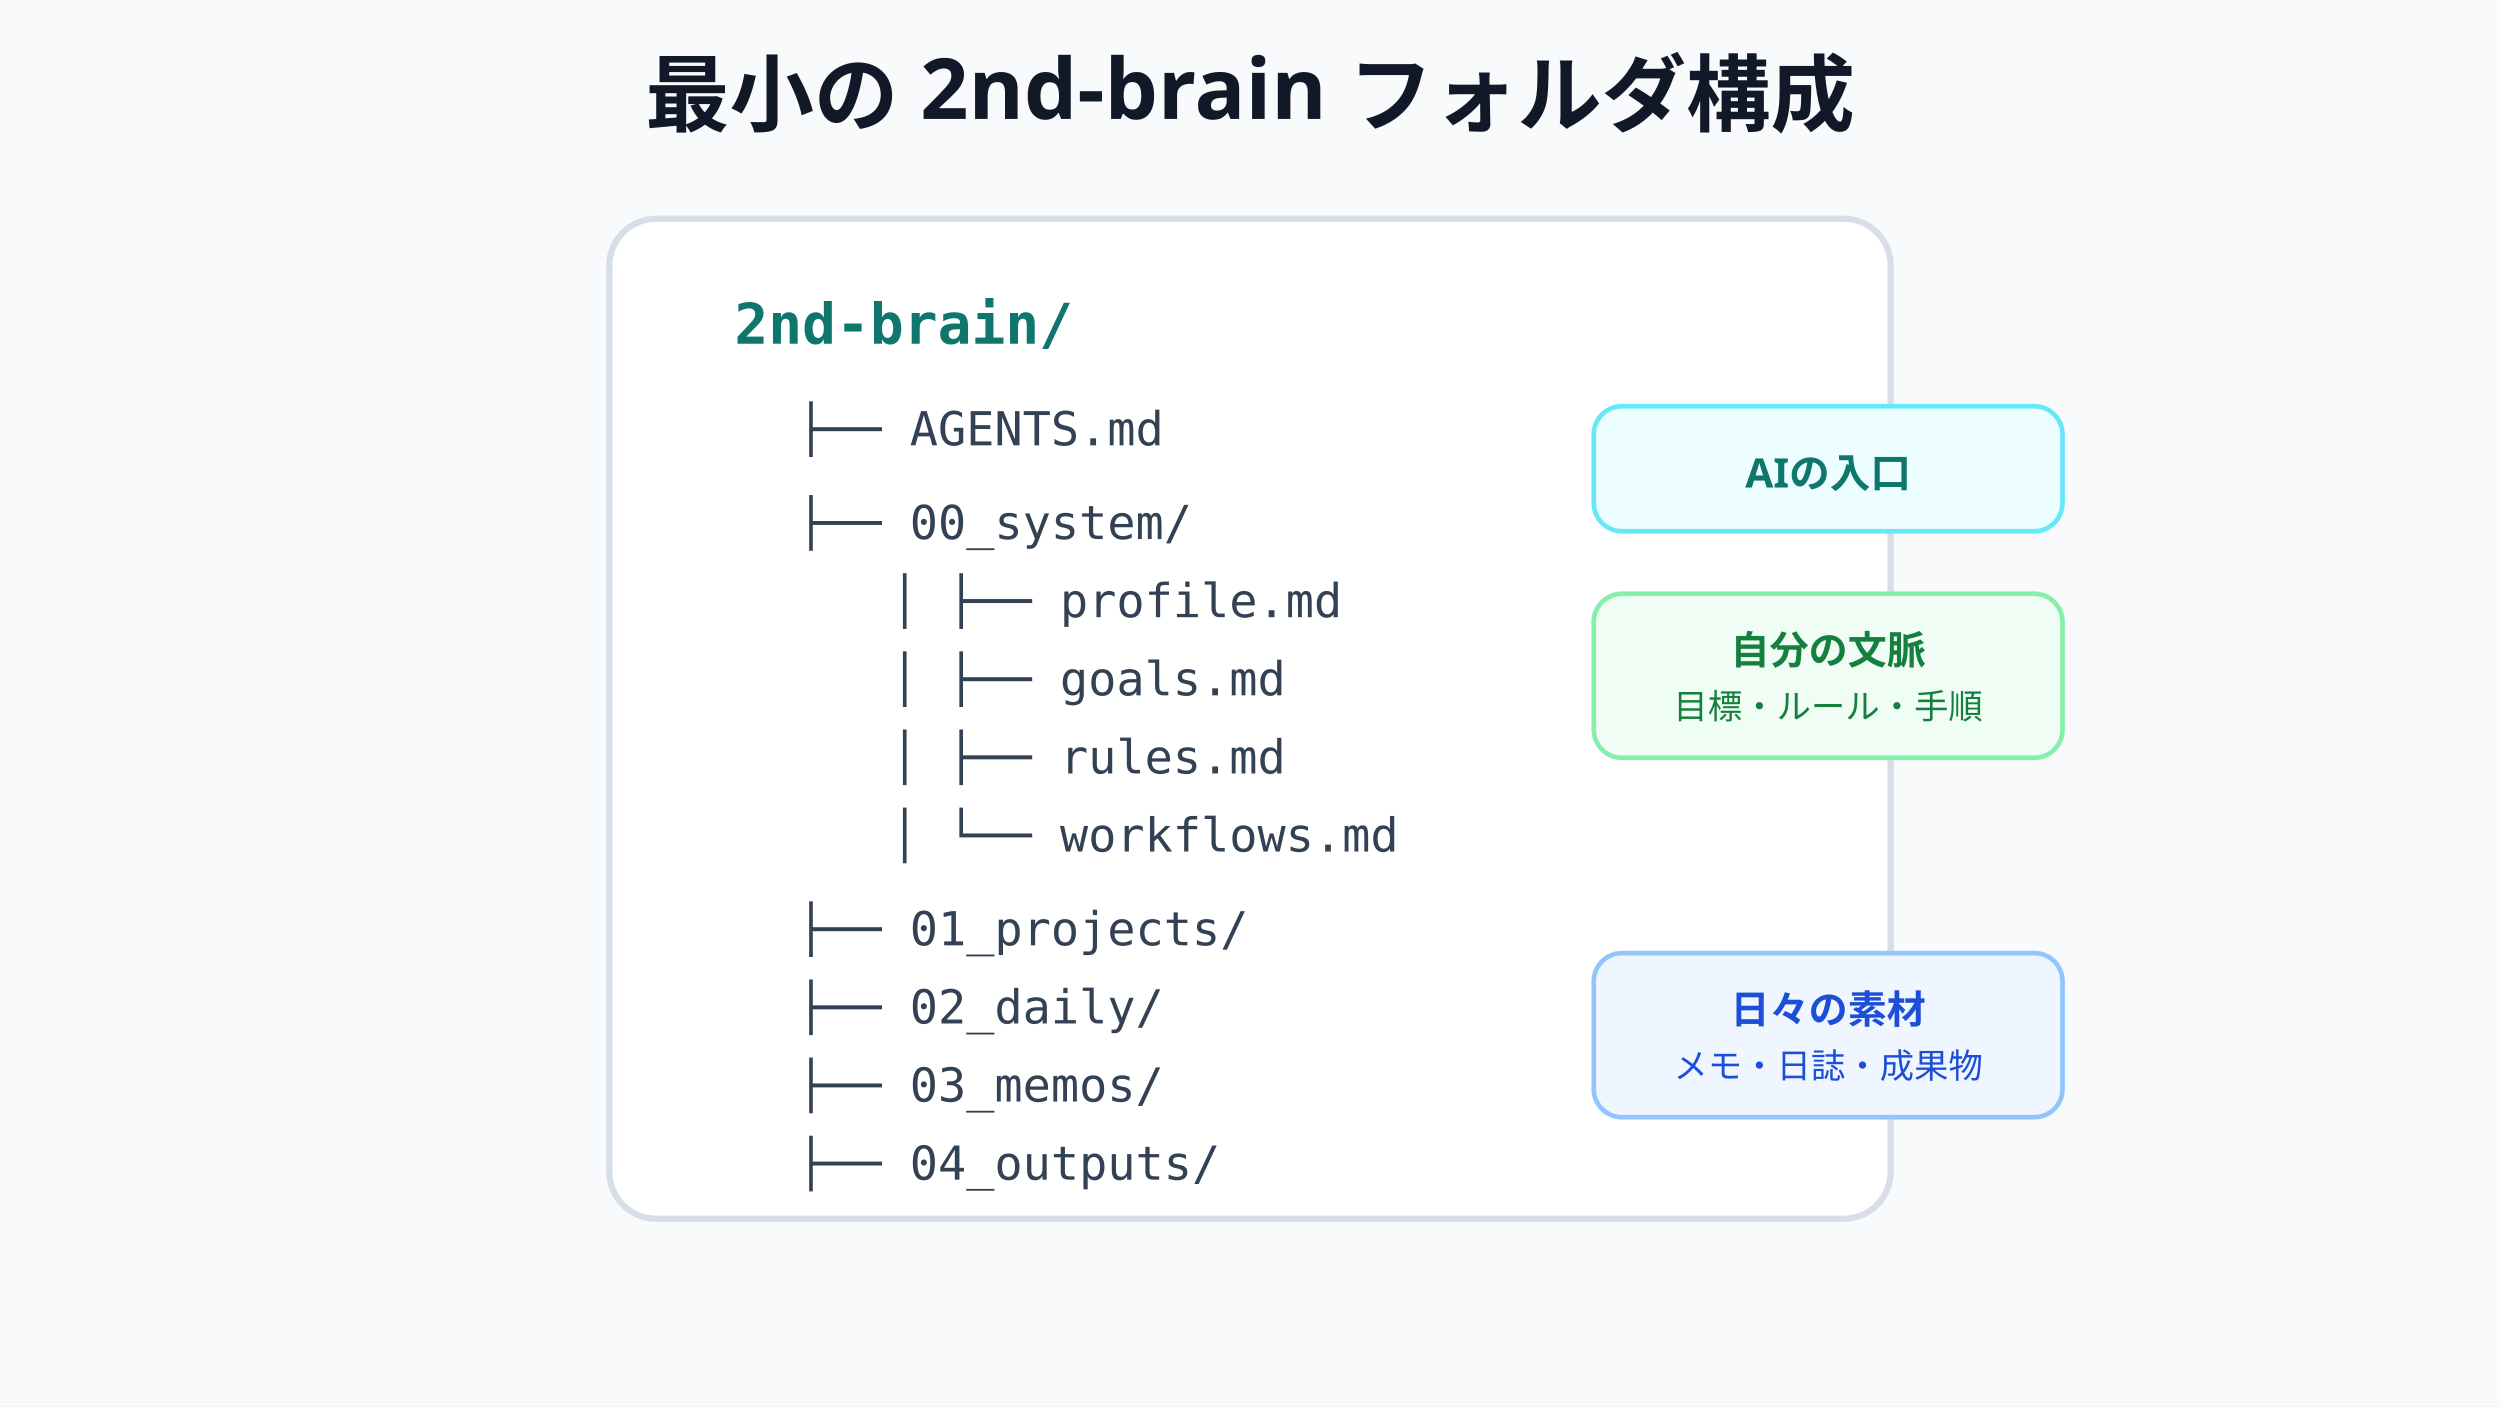
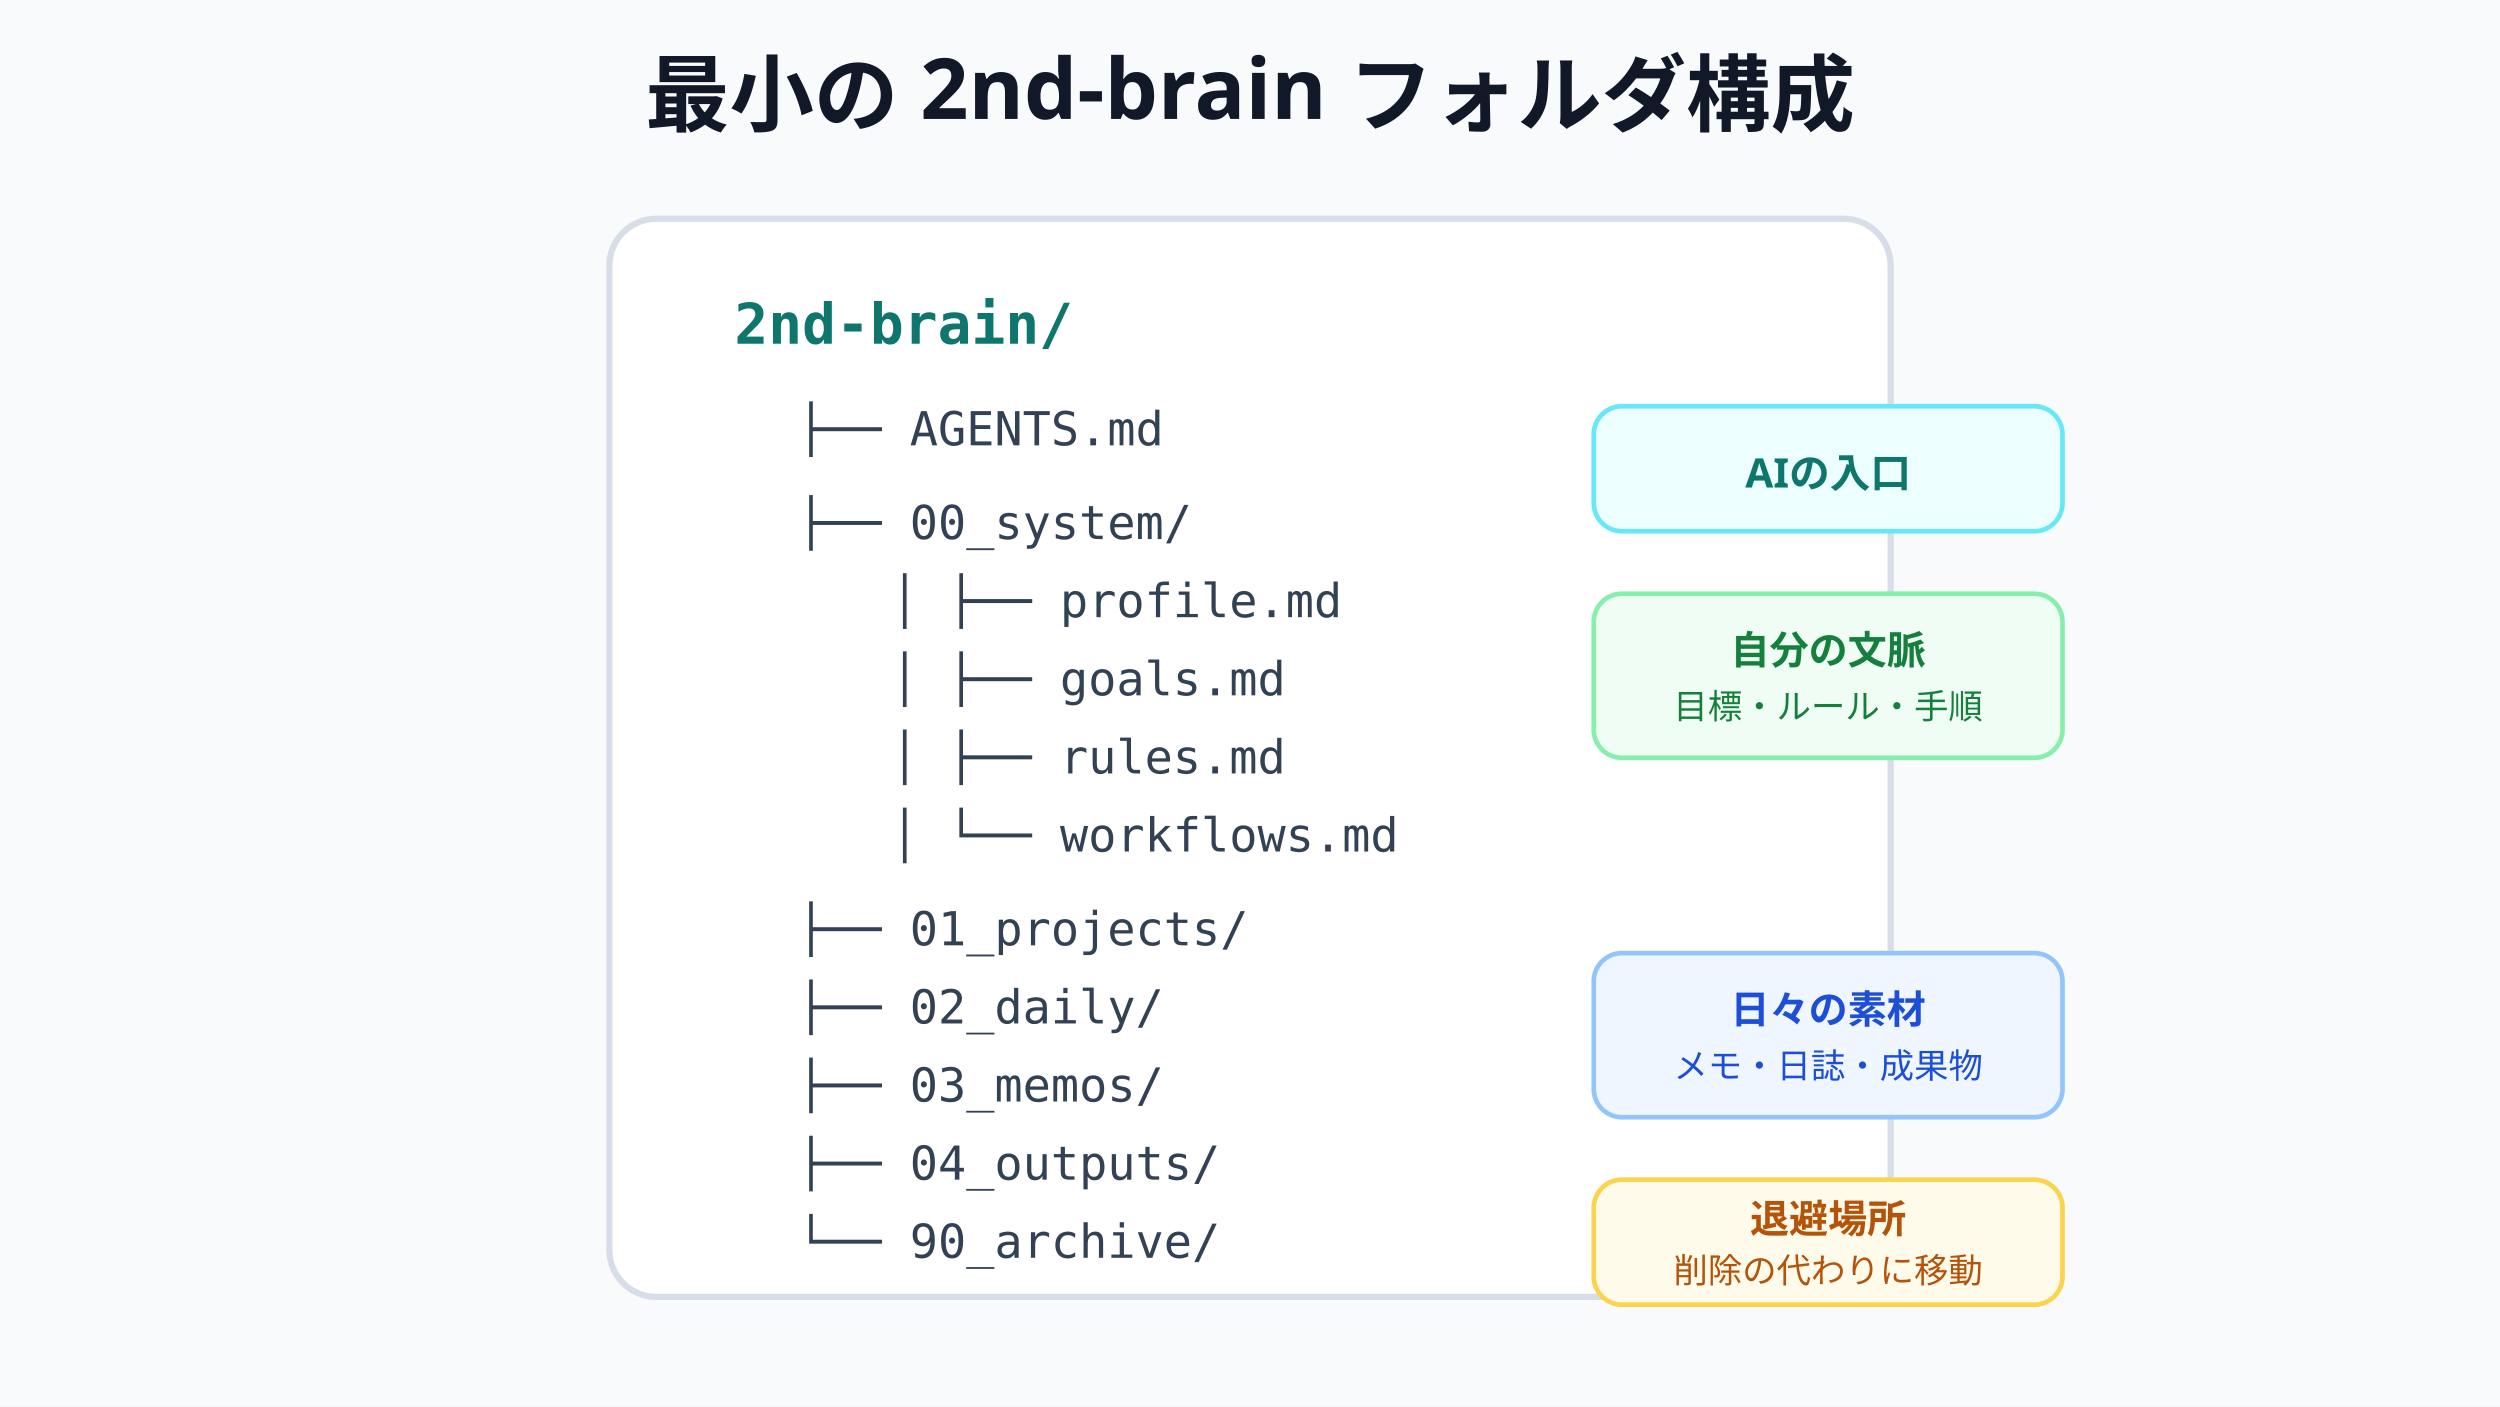
<svg xmlns="http://www.w3.org/2000/svg" width="1600" height="900" viewBox="0 0 1600 900">
  <rect width="1600" height="900" fill="#f8fafc" />
  <text x="800" y="80" font-family="Hiragino Sans, Yu Gothic, sans-serif" font-size="54" font-weight="700" text-anchor="middle" fill="#111827">最小の 2nd-brain フォルダ構成</text>
-   <rect x="390" y="140" width="820" height="640" rx="30" fill="#ffffff" stroke="#d7dee8" stroke-width="4" />
+   <rect x="390" y="140" width="820" height="690" rx="30" fill="#ffffff" stroke="#d7dee8" stroke-width="4" />
  <text x="470" y="220" font-family="Menlo, Consolas, monospace" font-size="36" font-weight="700" fill="#0f766e">2nd-brain/</text>
  <g font-family="Menlo, Consolas, monospace" font-size="30" fill="#334155">
    <text x="510" y="285">├── AGENTS.md</text>
    <text x="510" y="345">├── 00_system/</text>
    <text x="570" y="395">│   ├── profile.md</text>
    <text x="570" y="445">│   ├── goals.md</text>
    <text x="570" y="495">│   ├── rules.md</text>
    <text x="570" y="545">│   └── workflows.md</text>
    <text x="510" y="605">├── 01_projects/</text>
    <text x="510" y="655">├── 02_daily/</text>
    <text x="510" y="705">├── 03_memos/</text>
    <text x="510" y="755">├── 04_outputs/</text>
+     <text x="510" y="805">└── 90_archive/</text>
  </g>
  <rect x="1020" y="260" width="300" height="80" rx="18" fill="#ecfeff" stroke="#67e8f9" stroke-width="3" />
  <text x="1170" y="312" font-family="Hiragino Sans, Yu Gothic, sans-serif" font-size="26" font-weight="700" text-anchor="middle" fill="#0f766e">AIの入口</text>
  <rect x="1020" y="380" width="300" height="105" rx="18" fill="#f0fdf4" stroke="#86efac" stroke-width="3" />
  <text x="1170" y="425" font-family="Hiragino Sans, Yu Gothic, sans-serif" font-size="25" font-weight="700" text-anchor="middle" fill="#15803d">自分の文脈</text>
  <text x="1170" y="460" font-family="Hiragino Sans, Yu Gothic, sans-serif" font-size="22" text-anchor="middle" fill="#15803d">目標・ルール・手順</text>
  <rect x="1020" y="610" width="300" height="105" rx="18" fill="#eff6ff" stroke="#93c5fd" stroke-width="3" />
  <text x="1170" y="655" font-family="Hiragino Sans, Yu Gothic, sans-serif" font-size="25" font-weight="700" text-anchor="middle" fill="#1d4ed8">日々の素材</text>
  <text x="1170" y="690" font-family="Hiragino Sans, Yu Gothic, sans-serif" font-size="22" text-anchor="middle" fill="#1d4ed8">メモ・日誌・成果物</text>
+   <rect x="1020" y="755" width="300" height="80" rx="18" fill="#fffbeb" stroke="#fcd34d" stroke-width="3" />
+   <text x="1170" y="789" font-family="Hiragino Sans, Yu Gothic, sans-serif" font-size="25" font-weight="700" text-anchor="middle" fill="#b45309">退避場所</text>
+   <text x="1170" y="821" font-family="Hiragino Sans, Yu Gothic, sans-serif" font-size="22" text-anchor="middle" fill="#b45309">削除の代わりに移動</text>
</svg>
